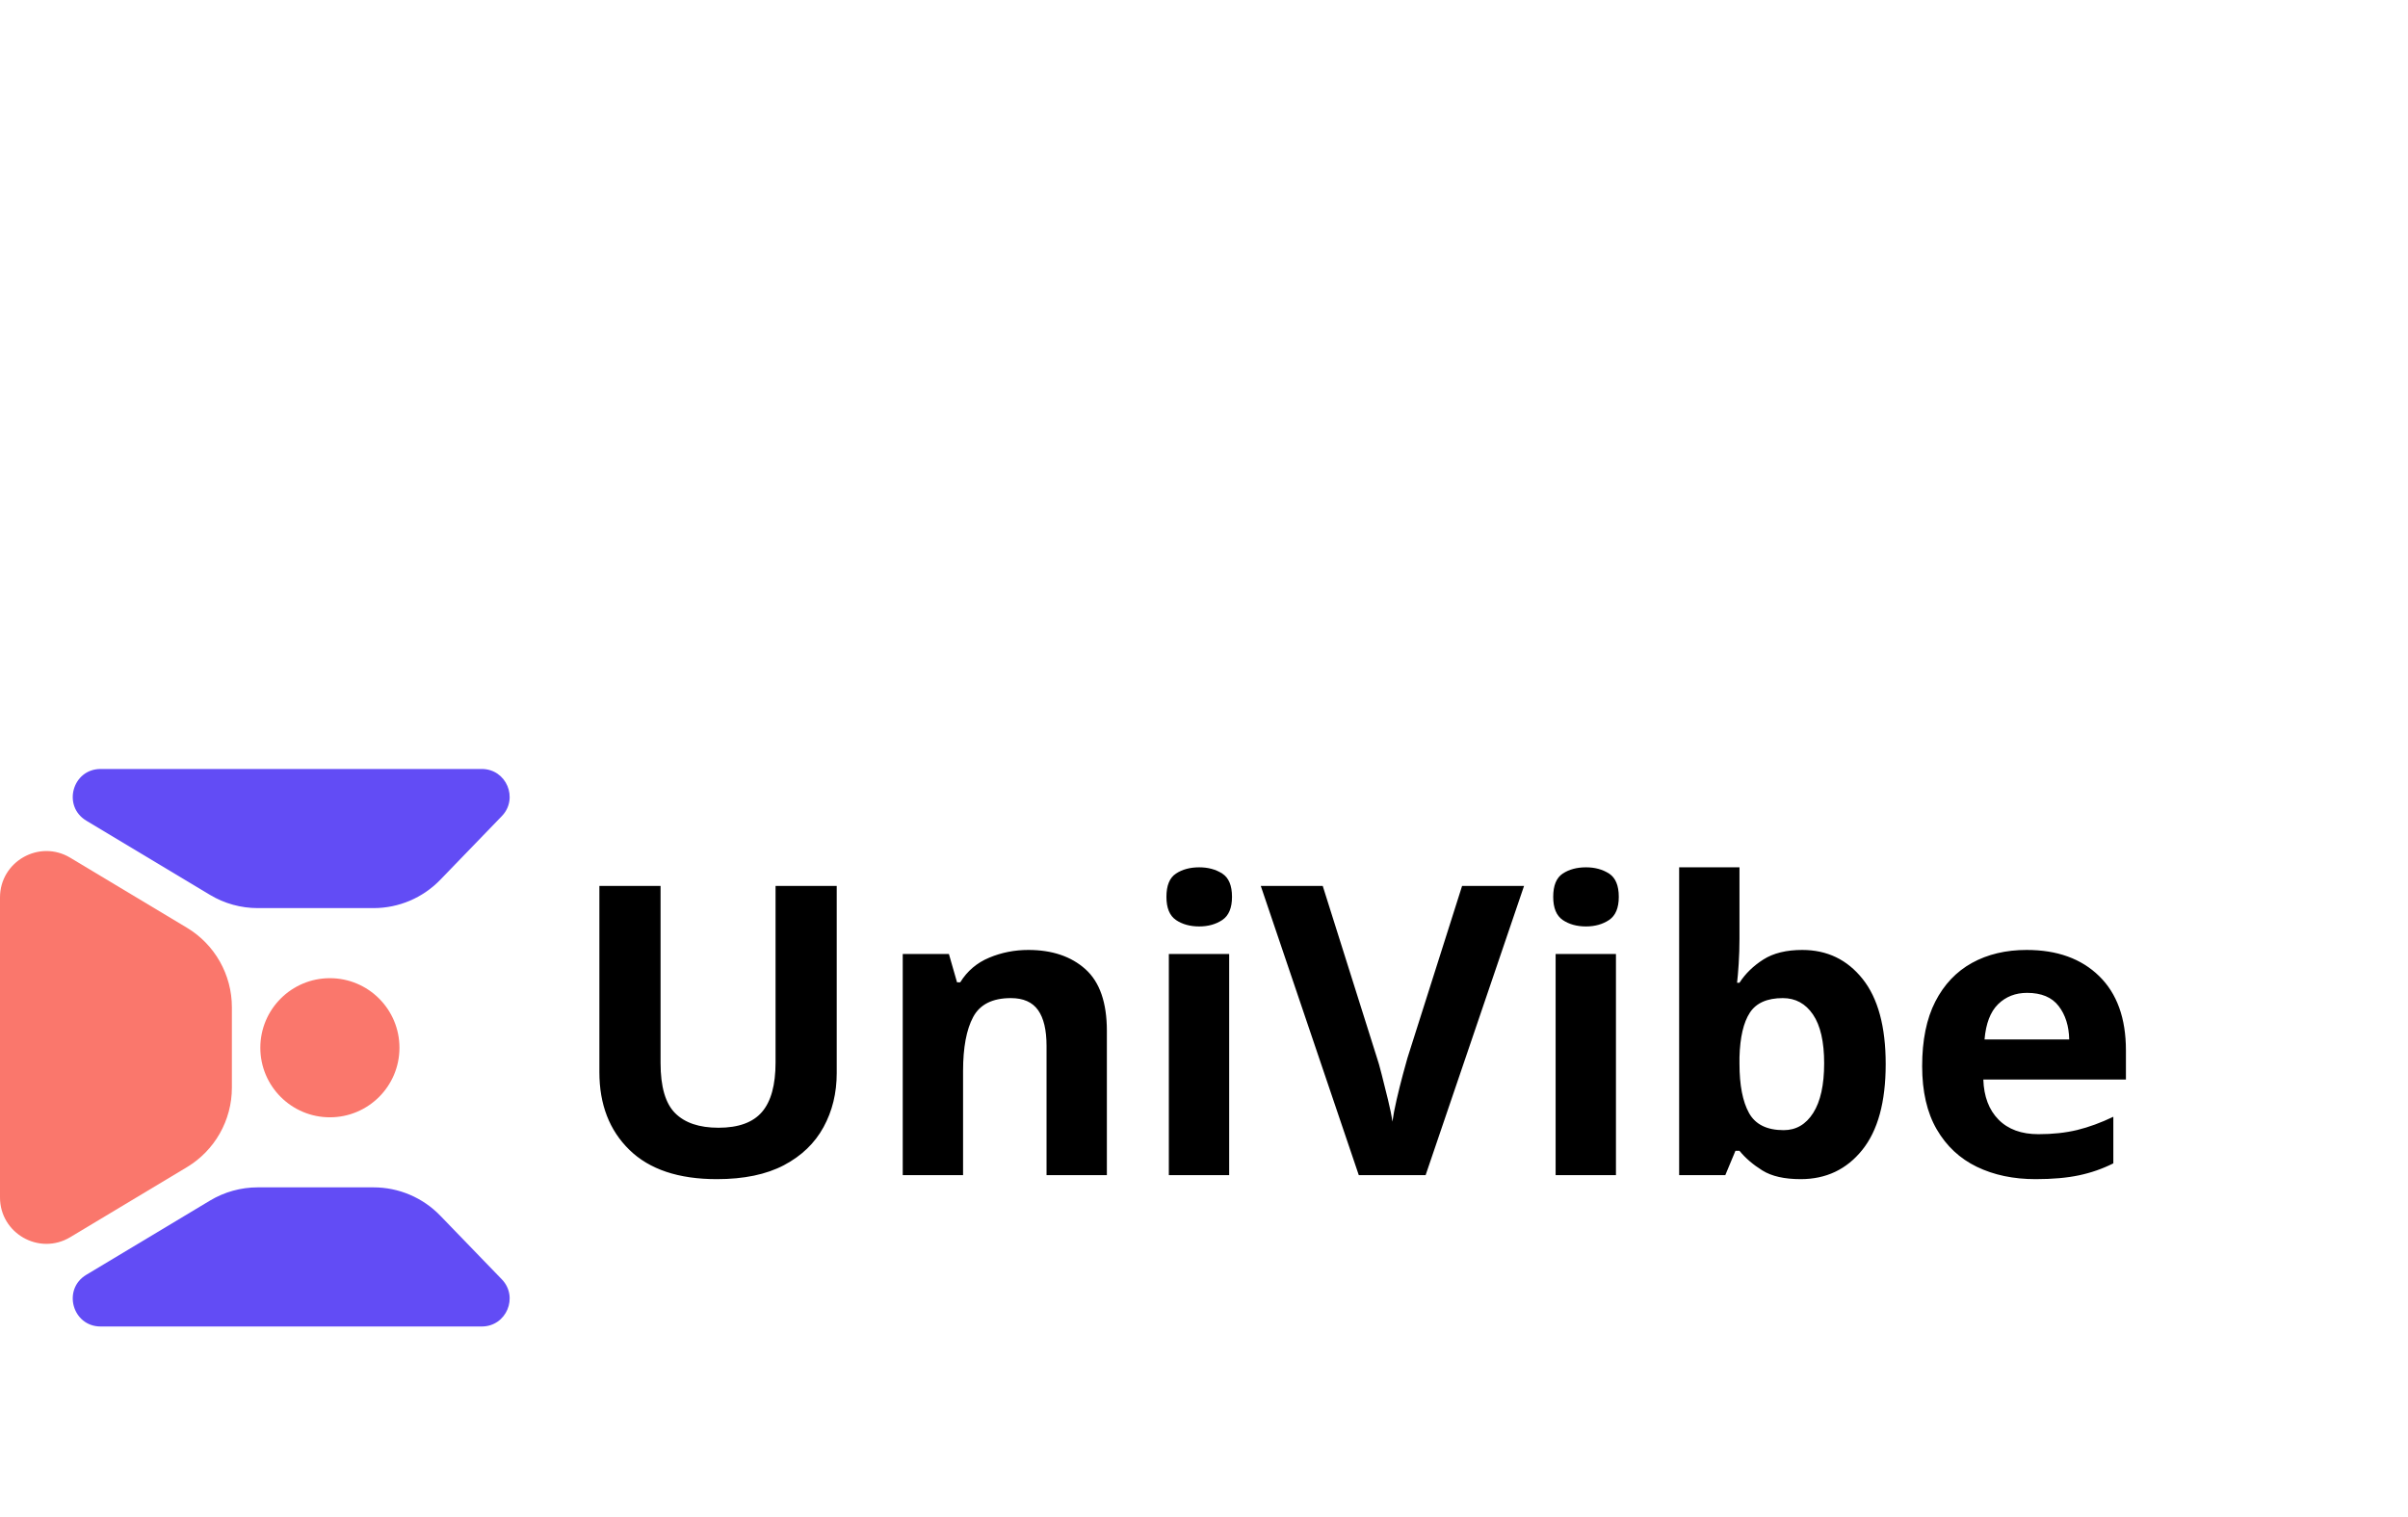
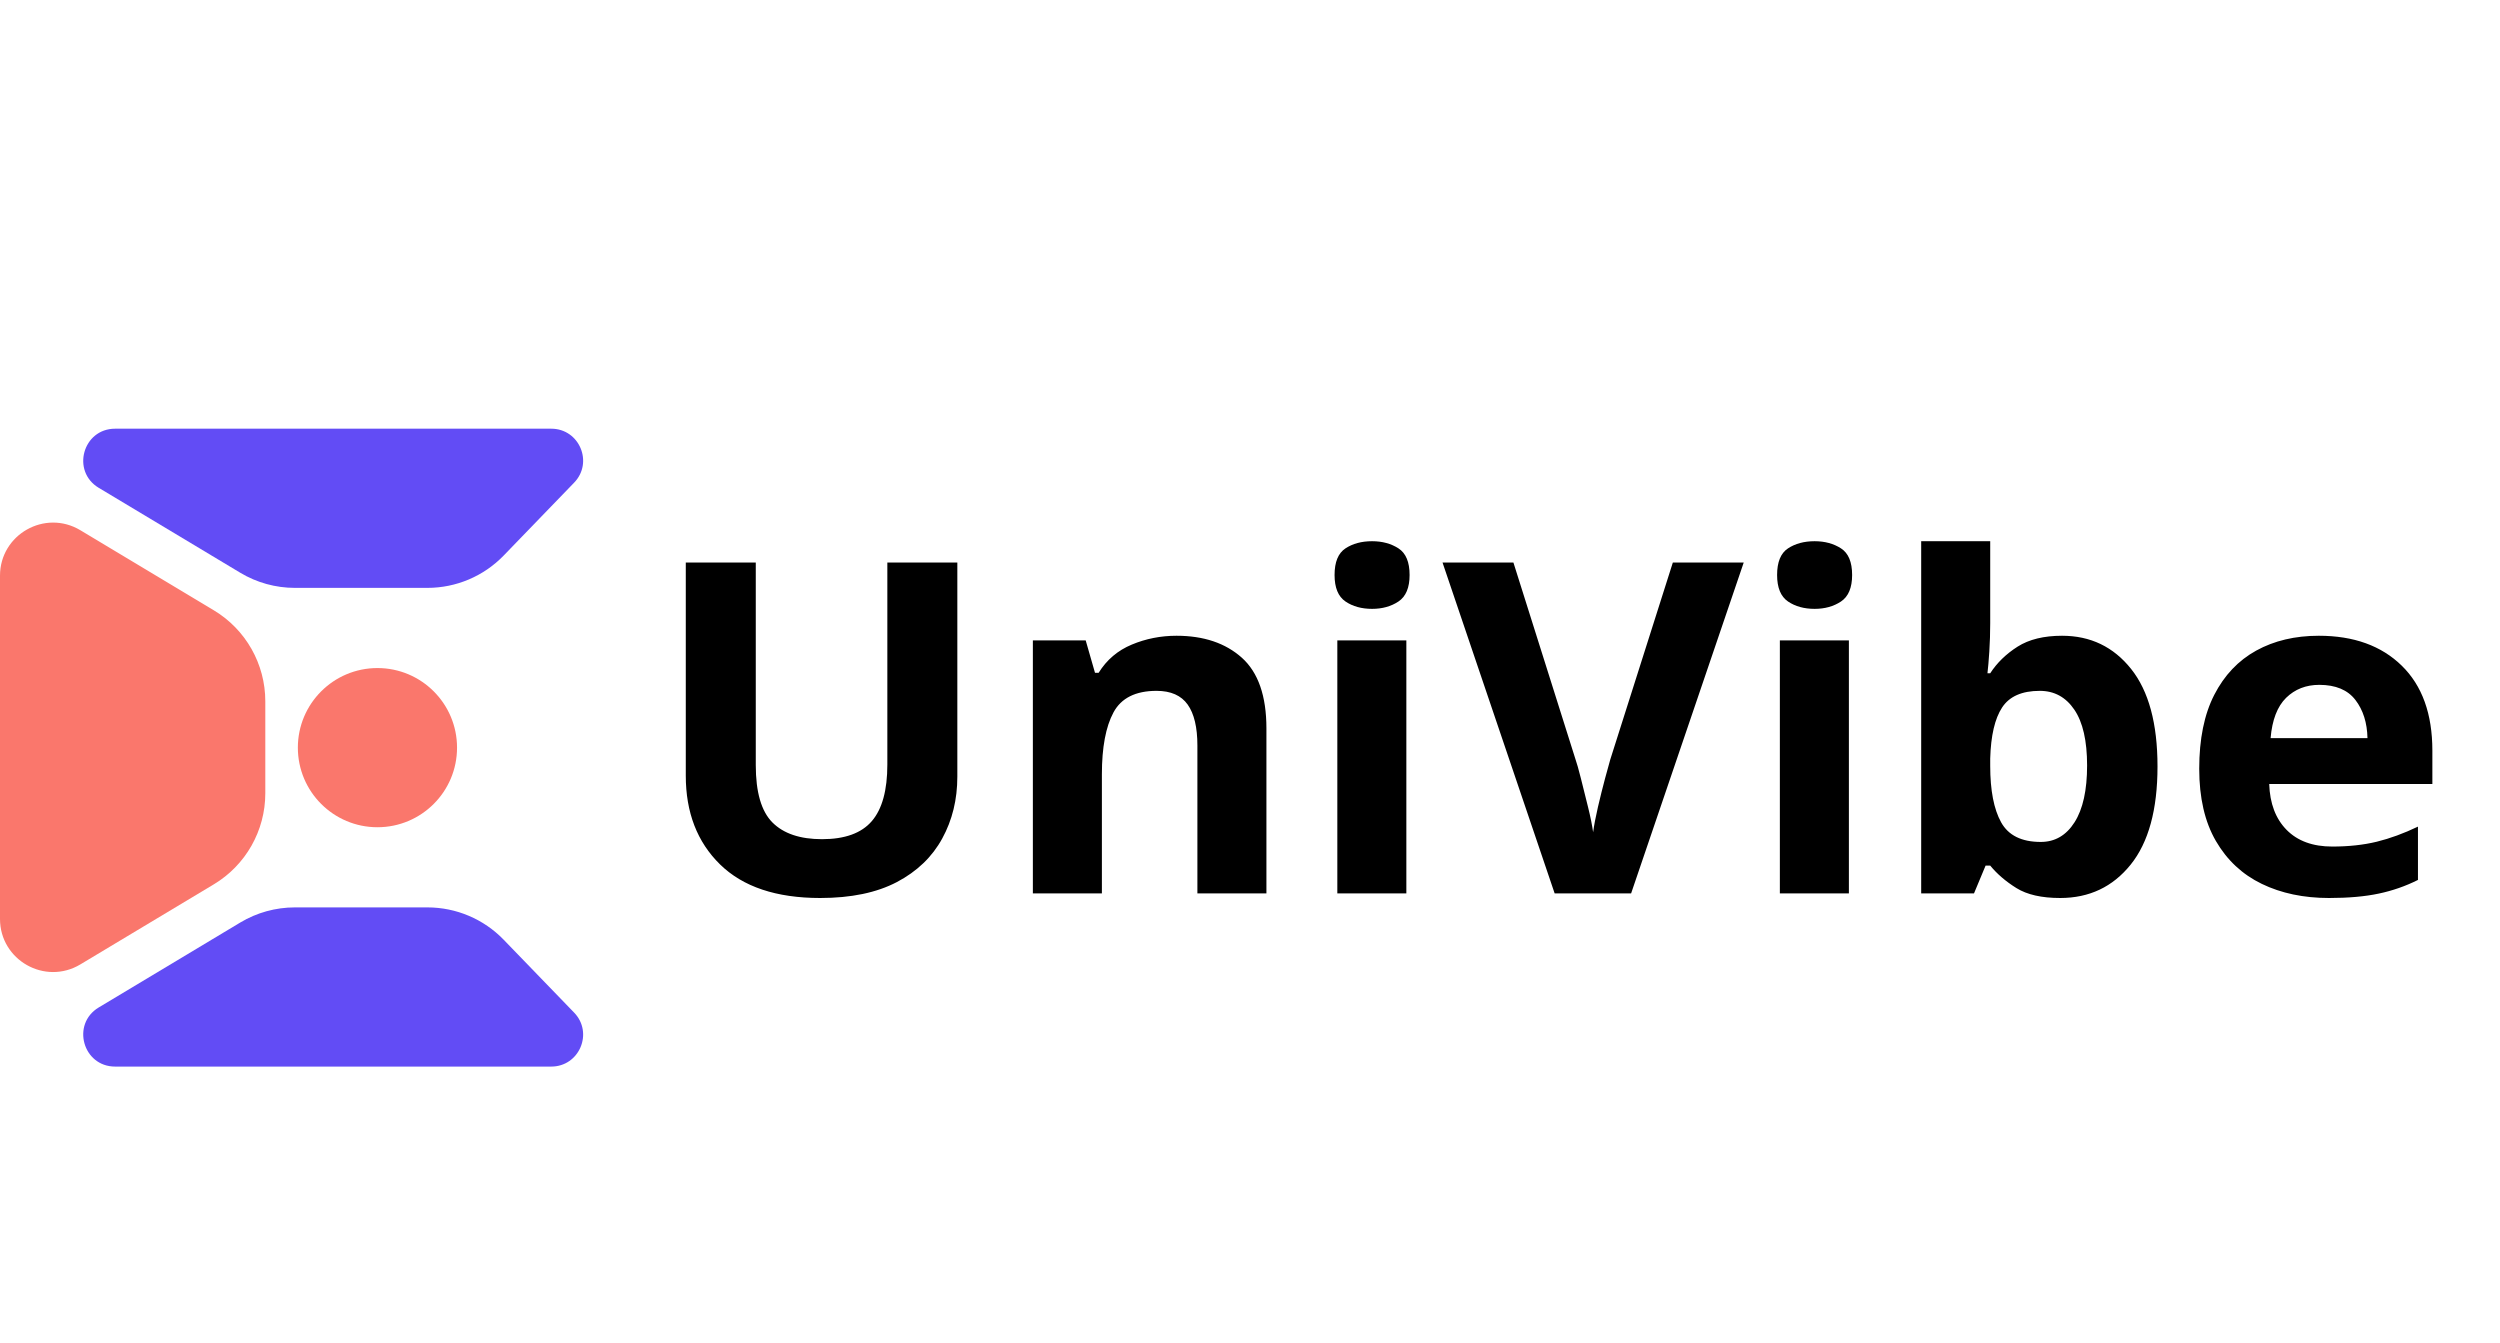
- <svg xmlns="http://www.w3.org/2000/svg" version="1.1" width="1080" height="680" viewBox="0 220 1080 380" xml:space="preserve">
+ <svg xmlns="http://www.w3.org/2000/svg" version="1.1" width="1080" height="580" viewBox="0 320 980 380" xml:space="preserve">
  <defs>
</defs>
  <rect x="0" y="0" width="100%" height="100%" fill="transparent" />
  <g transform="matrix(1 0 0 1 540 540)" id="40ac93a9-3332-45fc-a5dc-c246fa6e73a5">
</g>
  <g transform="matrix(1 0 0 1 540 540)" id="badb8751-252d-41d8-941c-4a35c9bf77ac">
    <rect style="stroke: none; stroke-width: 1; stroke-dasharray: none; stroke-linecap: butt; stroke-dashoffset: 0; stroke-linejoin: miter; stroke-miterlimit: 4; fill: rgb(255,255,255); fill-rule: nonzero; opacity: 1; visibility: hidden;" vector-effect="non-scaling-stroke" x="-540" y="-540" rx="0" ry="0" width="1080" height="1080" />
  </g>
  <g transform="matrix(2.08 0 0 2.08 52 539.8)">
    <path style="stroke: none; stroke-width: 1; stroke-dasharray: none; stroke-linecap: butt; stroke-dashoffset: 0; stroke-linejoin: miter; stroke-miterlimit: 4; fill: rgb(250,119,108); fill-rule: nonzero; opacity: 1;" vector-effect="non-scaling-stroke" transform=" translate(-25, -60)" d="M -0 27.662 C -0 19.889 8.48 15.088 15.145 19.087 L 40.29 34.174 C 46.314 37.788 50 44.299 50 51.324 L 50 68.676 C 50 75.701 46.314 82.212 40.29 85.826 L 15.145 100.913 C 8.48 104.912 -0 100.111 -0 92.338 L -0 27.662 Z" stroke-linecap="round" />
  </g>
  <g transform="matrix(2.08 0 0 2.08 130.61 446.1)">
    <path style="stroke: none; stroke-width: 1; stroke-dasharray: none; stroke-linecap: butt; stroke-dashoffset: 0; stroke-linejoin: miter; stroke-miterlimit: 4; fill: rgb(98,76,245); fill-rule: nonzero; opacity: 1;" vector-effect="non-scaling-stroke" transform=" translate(-62.76, -15)" d="M 103.855 -0 C 109.151 -0 111.85 6.362 108.169 10.17 L 94.896 23.9 C 91.128 27.799 85.938 30 80.516 30 L 55.54 30 C 51.915 30 48.358 29.015 45.25 27.15 L 18.575 11.145 C 13.357 8.014 15.577 -0 21.662 -0 L 103.855 -0 Z" stroke-linecap="round" />
  </g>
  <g transform="matrix(2.08 0 0 2.08 130.61 633.75)">
    <path style="stroke: none; stroke-width: 1; stroke-dasharray: none; stroke-linecap: butt; stroke-dashoffset: 0; stroke-linejoin: miter; stroke-miterlimit: 4; fill: rgb(98,76,245); fill-rule: nonzero; opacity: 1;" vector-effect="non-scaling-stroke" transform=" translate(-62.76, -105)" d="M 103.855 120 C 109.151 120 111.85 113.638 108.169 109.83 L 94.896 96.1 C 91.128 92.201 85.938 90 80.516 90 L 55.54 90 C 51.915 90 48.358 90.985 45.25 92.85 L 18.575 108.855 C 13.357 111.986 15.577 120 21.662 120 L 103.855 120 Z" stroke-linecap="round" />
  </g>
  <g transform="matrix(2.08 0 0 2.08 147.96 539.93)">
    <rect style="stroke: none; stroke-width: 1; stroke-dasharray: none; stroke-linecap: butt; stroke-dashoffset: 0; stroke-linejoin: miter; stroke-miterlimit: 4; fill: rgb(250,119,108); fill-rule: nonzero; opacity: 1;" vector-effect="non-scaling-stroke" x="-15" y="-15" rx="15" ry="15" width="30" height="30" />
  </g>
  <g transform="matrix(1.73 0 0 1.73 603.42 540)" style="" id="13334d1c-6048-4baf-9d6b-024880a6e3ab">
    <text xml:space="preserve" font-family="Raleway" font-size="105" font-style="normal" font-weight="900" style="stroke: none; stroke-width: 1; stroke-dasharray: none; stroke-linecap: butt; stroke-dashoffset: 0; stroke-linejoin: miter; stroke-miterlimit: 4; fill: rgb(0,0,0); fill-rule: nonzero; opacity: 1; white-space: pre;">
      <tspan x="-202.33" y="32.98">UniVibe</tspan>
    </text>
  </g>
</svg>
